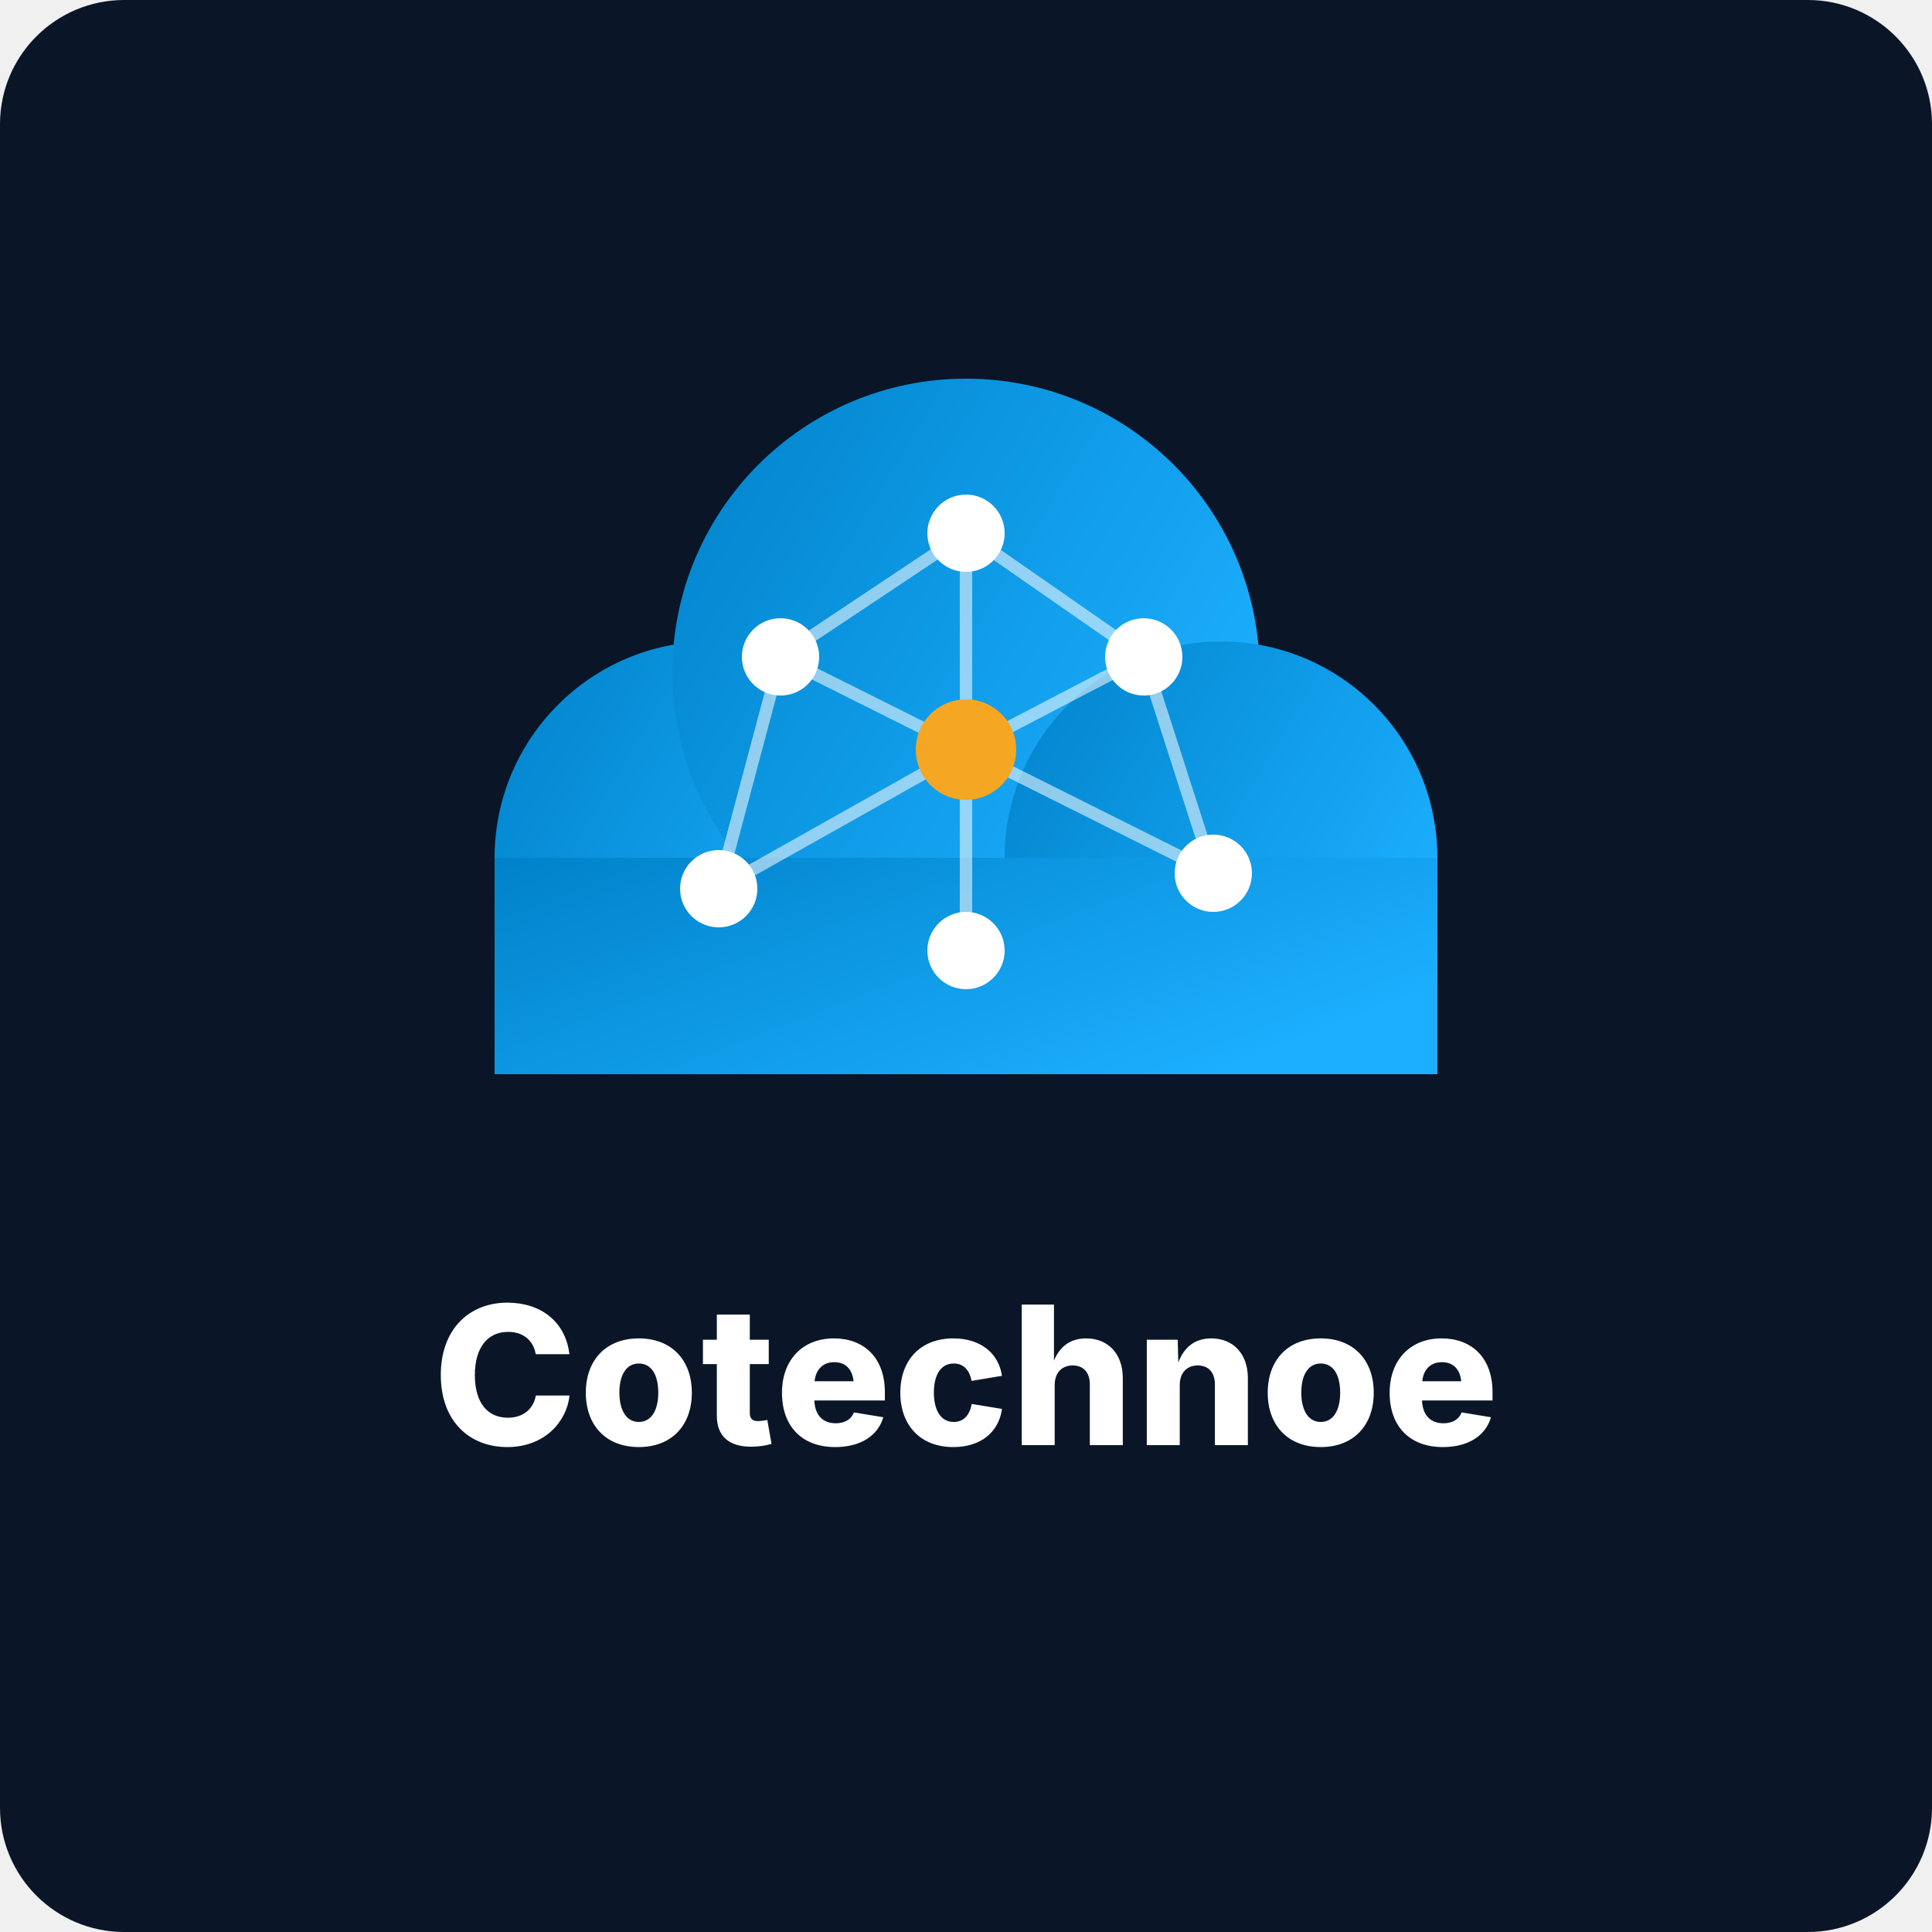
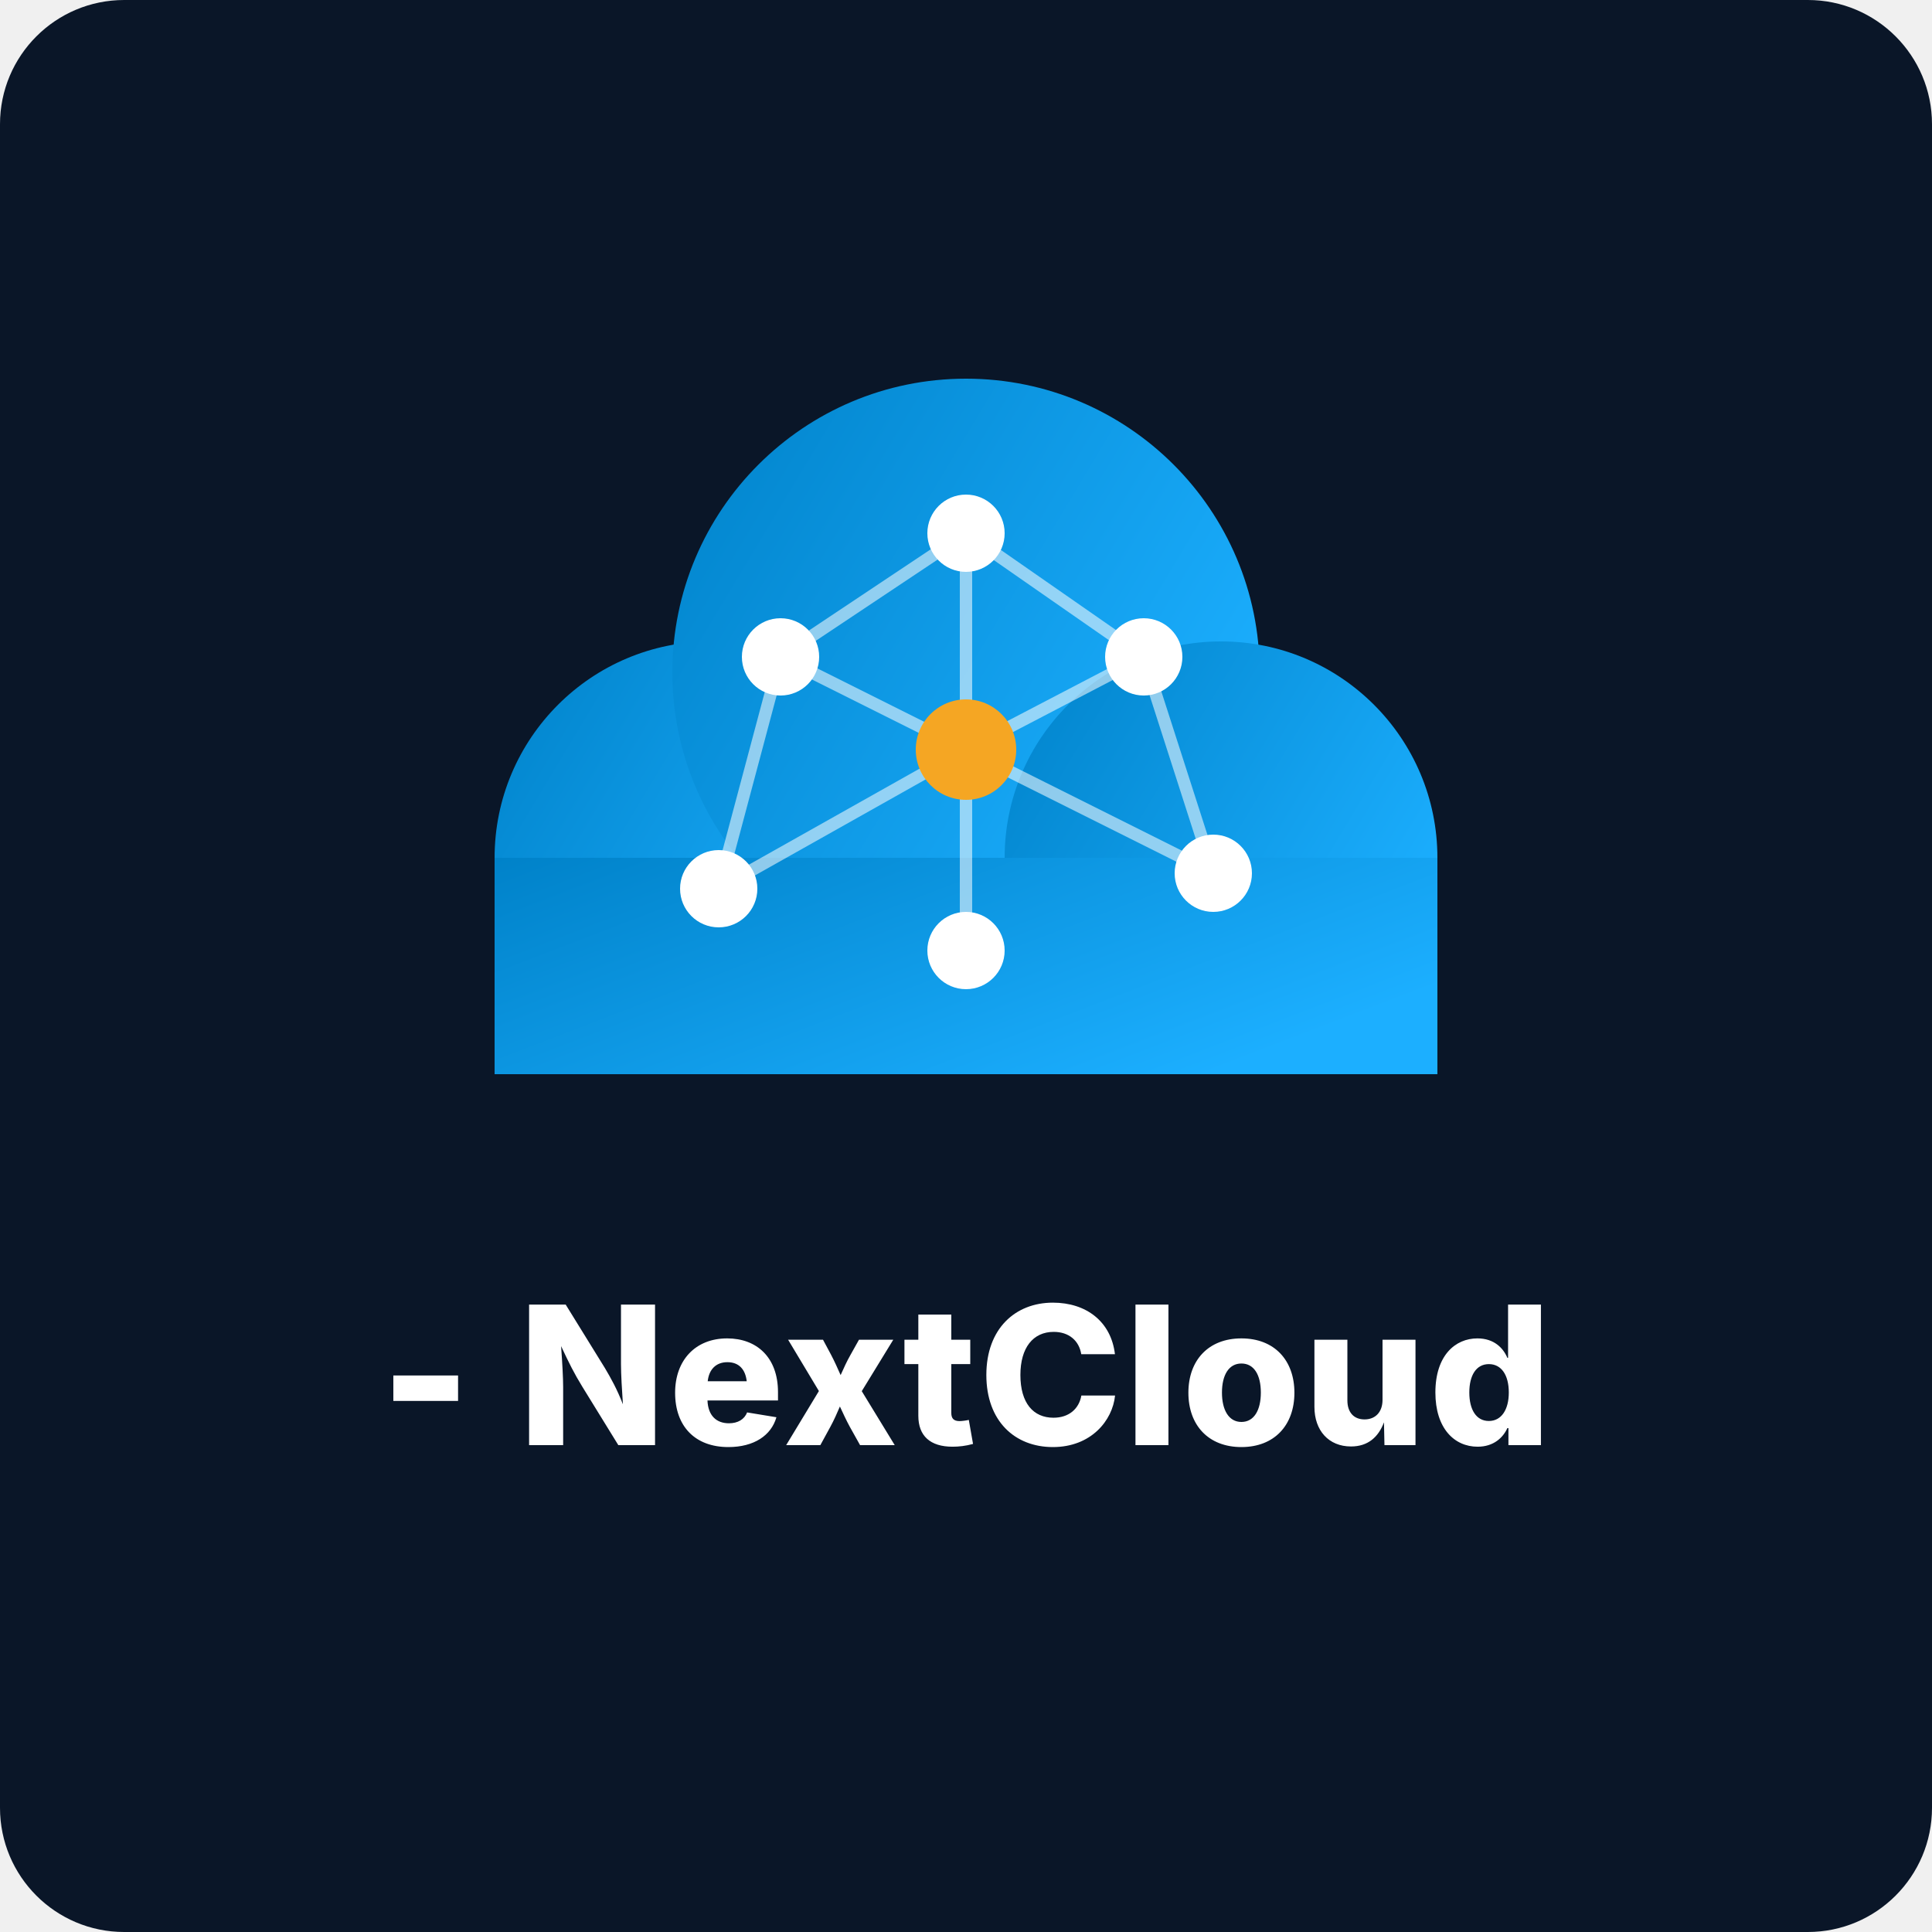
<svg xmlns="http://www.w3.org/2000/svg" viewBox="0 0 280 280" width="280" height="280">
  <defs>
    <linearGradient id="cloudGrad2" x1="0%" y1="0%" x2="100%" y2="60%">
      <stop offset="0%" stop-color="#0082C9" />
      <stop offset="100%" stop-color="#1CAFFF" />
    </linearGradient>
    <clipPath id="cloudClip2">
      <circle cx="107" cy="126" r="28" />
      <circle cx="140" cy="102" r="38" />
      <circle cx="173" cy="126" r="28" />
      <rect x="79" y="126" width="122" height="28" />
    </clipPath>
  </defs>
  <rect width="280" height="280" fill="#0A1628" rx="18" />
  <g transform="translate(140 140) scale(1.12) translate(-140 -140)">
    <g fill="url(#cloudGrad2)">
      <circle cx="107" cy="126" r="28" />
      <circle cx="140" cy="102" r="38" />
      <circle cx="173" cy="126" r="28" />
      <rect x="79" y="126" width="122" height="28" />
    </g>
    <g clip-path="url(#cloudClip2)">
      <g stroke="rgba(255,255,255,0.55)" stroke-width="1.6" fill="none">
        <line x1="116" y1="100" x2="140" y2="84" />
        <line x1="140" y1="84" x2="163" y2="100" />
        <line x1="116" y1="100" x2="140" y2="112" />
        <line x1="140" y1="84" x2="140" y2="112" />
        <line x1="163" y1="100" x2="140" y2="112" />
        <line x1="140" y1="112" x2="108" y2="130" />
        <line x1="140" y1="112" x2="140" y2="138" />
        <line x1="140" y1="112" x2="172" y2="128" />
        <line x1="116" y1="100" x2="108" y2="130" />
        <line x1="163" y1="100" x2="172" y2="128" />
      </g>
      <g fill="white">
        <circle cx="116" cy="100" r="5" />
        <circle cx="140" cy="84" r="5" />
        <circle cx="163" cy="100" r="5" />
        <circle cx="108" cy="130" r="5" />
        <circle cx="140" cy="138" r="5" />
        <circle cx="172" cy="128" r="5" />
      </g>
      <circle cx="140" cy="112" r="6.5" fill="#F5A623" />
    </g>
-     <text x="140" y="202" text-anchor="middle" font-family="Inter, 'Helvetica Neue', Arial, sans-serif" font-weight="800" font-size="25" fill="white" letter-spacing="0.3">Cotechnoe</text>
+     <text x="140" y="202" text-anchor="middle" font-family="Inter, 'Helvetica Neue', Arial, sans-serif" font-weight="800" font-size="25" fill="white" letter-spacing="0.3">- NextCloud</text>
  </g>
</svg>
